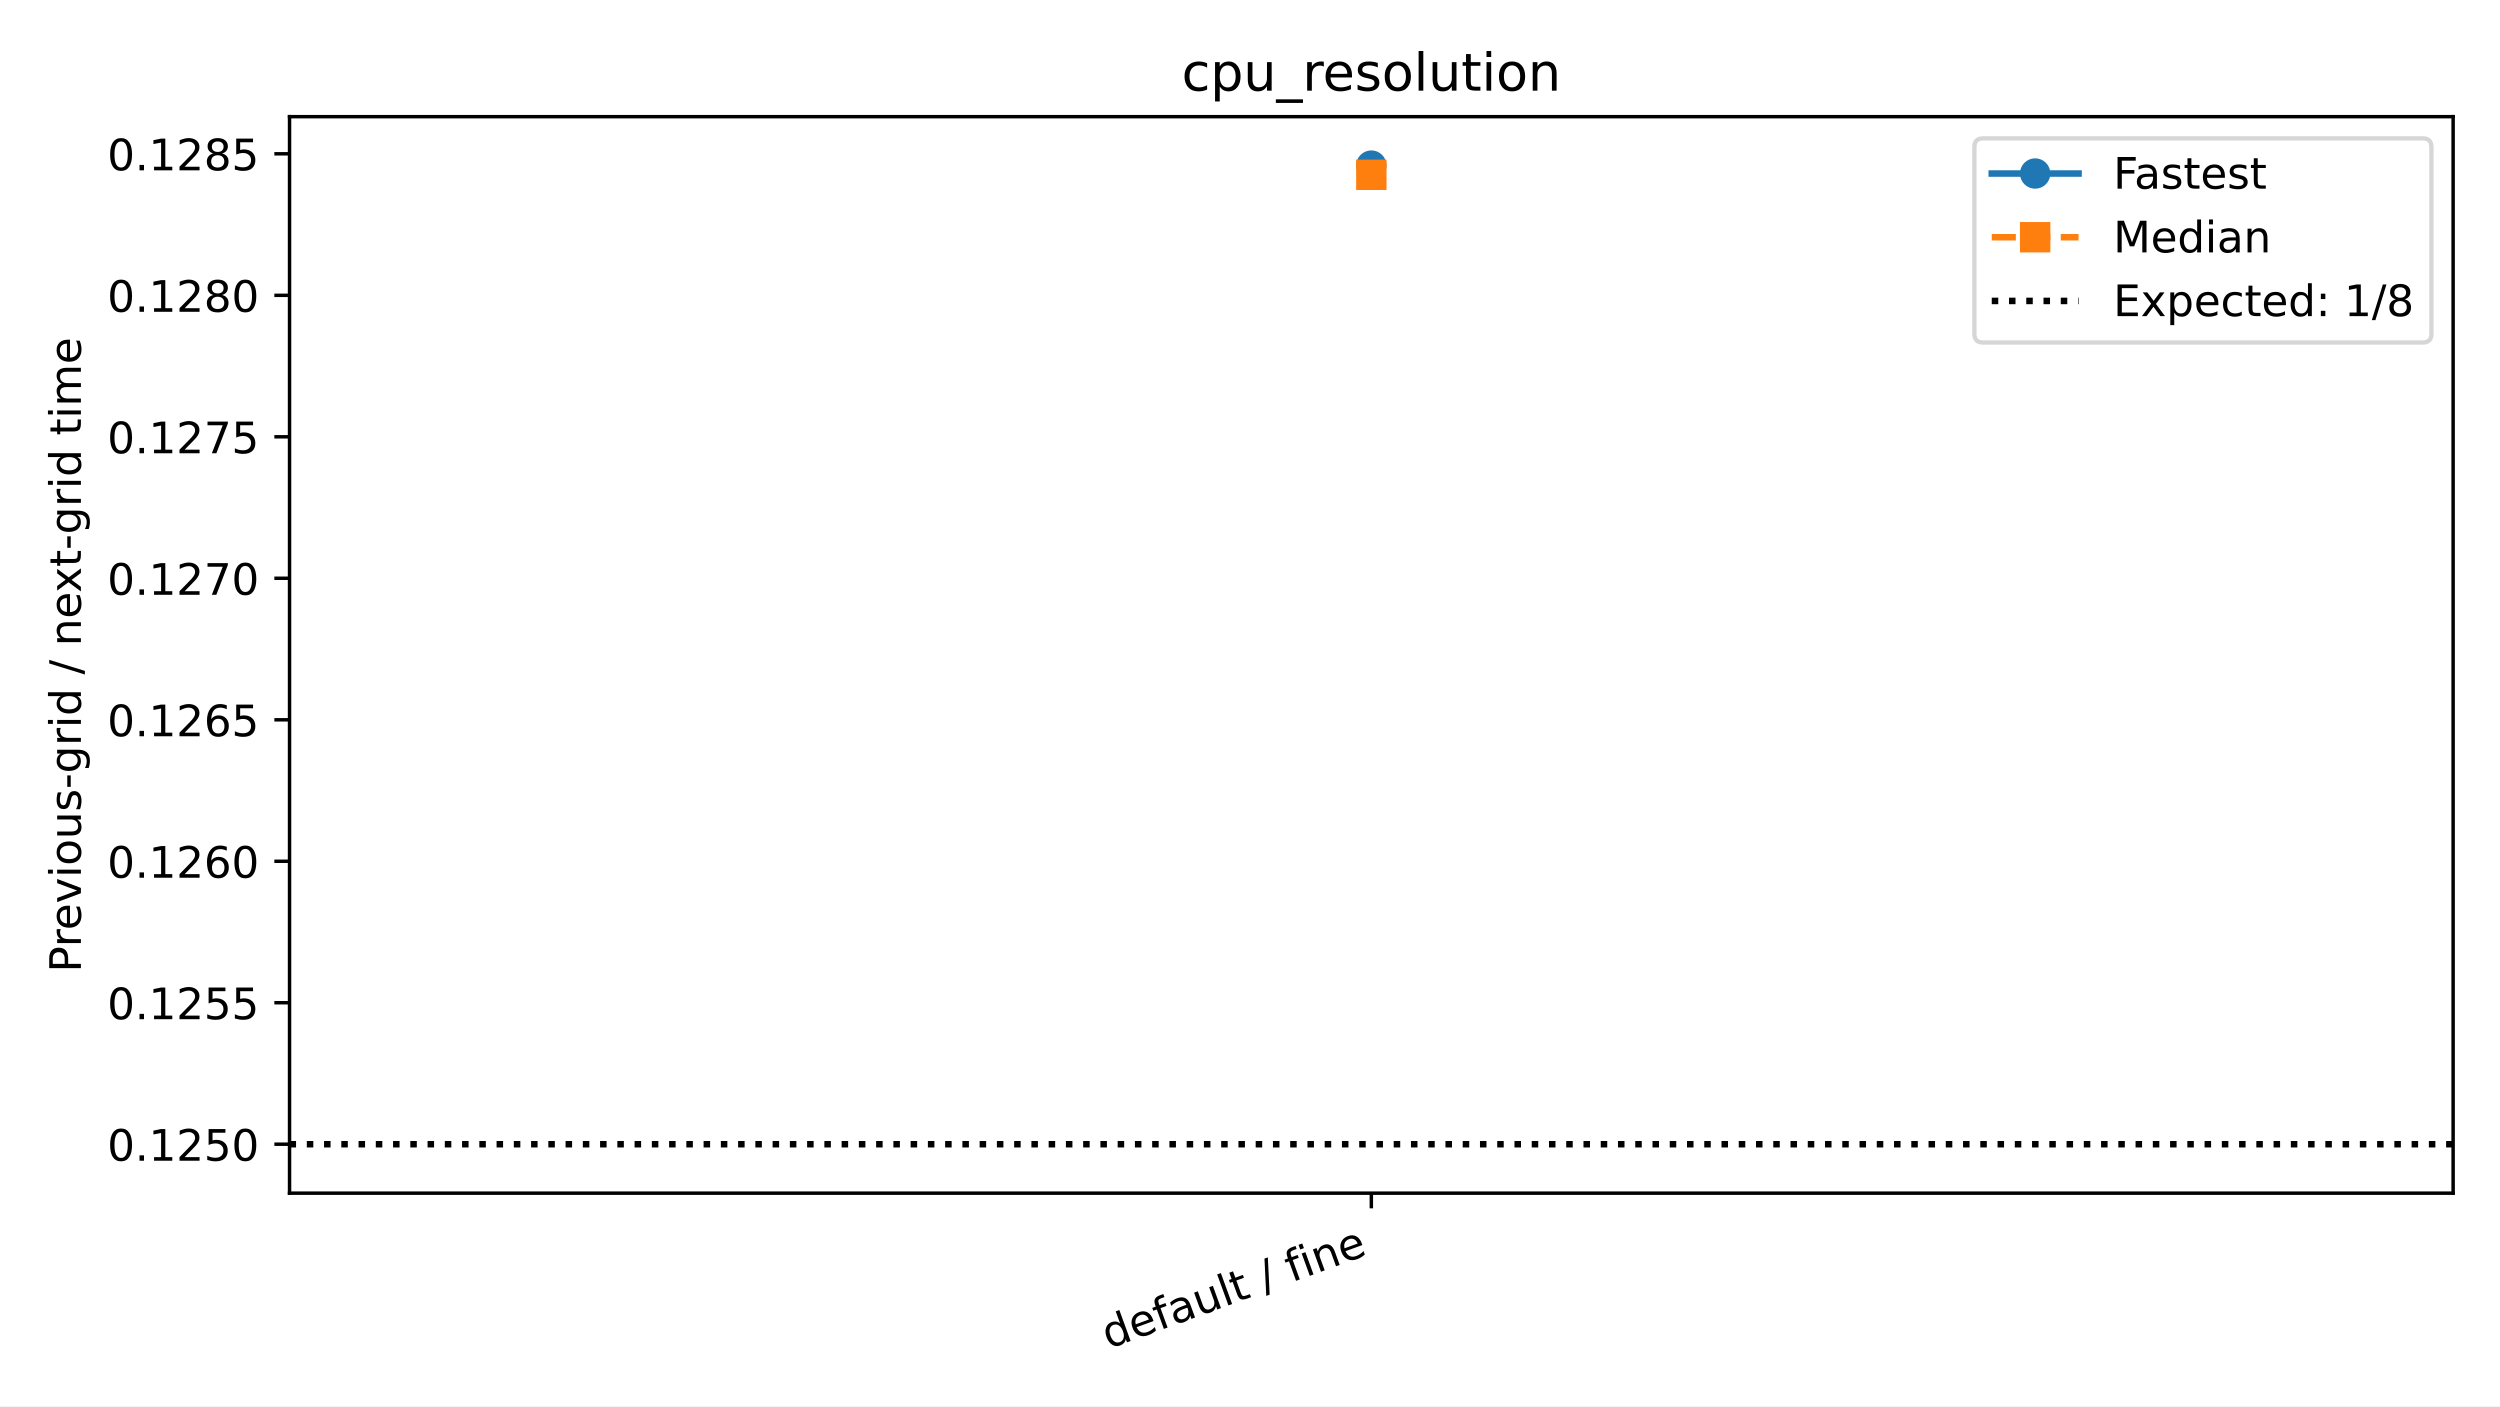
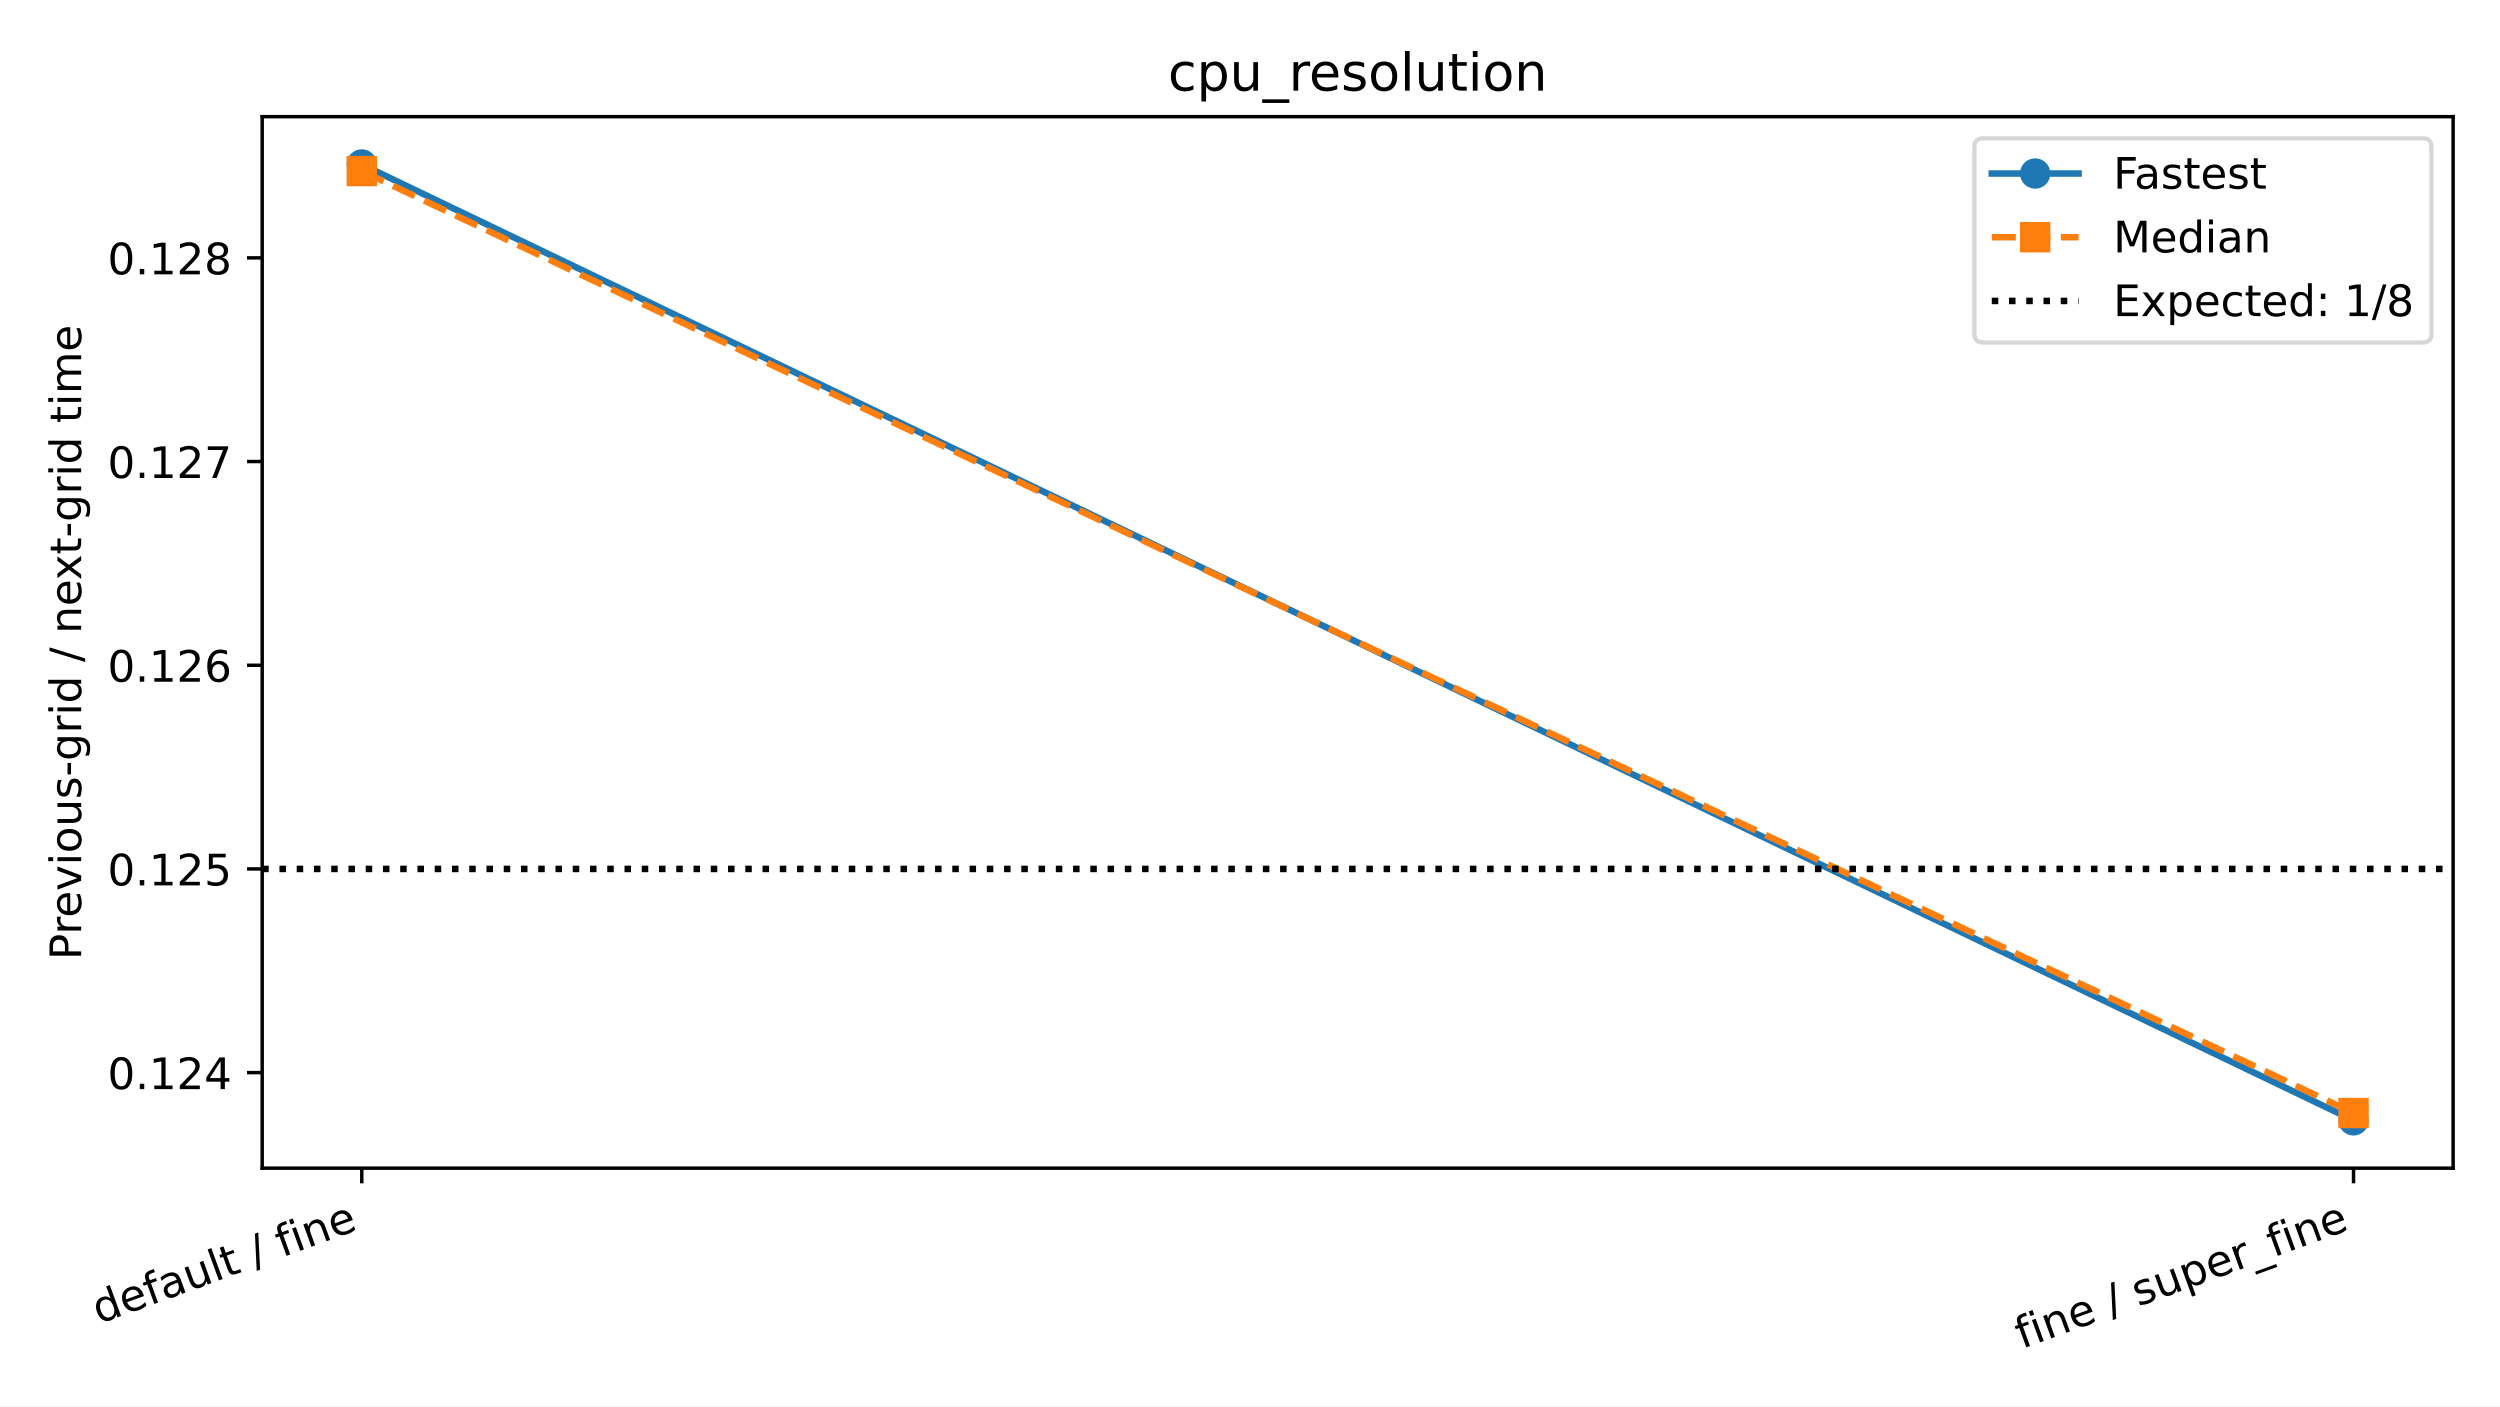
<svg xmlns="http://www.w3.org/2000/svg" xmlns:xlink="http://www.w3.org/1999/xlink" width="576pt" height="324pt" viewBox="0 0 576 324" version="1.1">
  <defs>
    <style type="text/css">*{stroke-linejoin: round; stroke-linecap: butt}</style>
  </defs>
  <g id="figure_1">
    <g id="patch_1">
      <path d="M 0 324 L 576 324 L 576 0 L 0 0 z " style="fill: #ffffff" />
    </g>
    <g id="axes_1">
      <g id="patch_2">
-         <path d="M 66.71 274.904 L 565.2 274.904 L 565.2 26.88 L 66.71 26.88 z " style="fill: #ffffff" />
+         <path d="M 60.41 269.145 L 565.2 269.145 L 565.2 26.88 L 60.41 26.88 z " style="fill: #ffffff" />
      </g>
      <g id="matplotlib.axis_1">
        <g id="xtick_1">
          <g id="line2d_1">
            <defs>
              <path id="m915a4b6a7f" d="M 0 0 L 0 3.5 " style="stroke: #000000; stroke-width: 0.8" />
            </defs>
            <g>
-               <use xlink:href="#m915a4b6a7f" x="315.955" y="274.904" style="stroke: #000000; stroke-width: 0.8" />
+               <use xlink:href="#m915a4b6a7f" x="83.355" y="269.145" style="stroke: #000000; stroke-width: 0.8" />
            </g>
          </g>
          <g id="text_1">
-             <text style="font-size: 10px; font-family: 'DejaVu Sans', 'Bitstream Vera Sans', 'Computer Modern Sans Serif', 'Lucida Grande', 'Verdana', 'Geneva', 'Lucid', 'Arial', 'Helvetica', 'Avant Garde', sans-serif" transform="translate(255.3853 310.8305) rotate(-20)">default / fine</text>
+             <text style="font-size: 10px; font-family: 'DejaVu Sans', 'Bitstream Vera Sans', 'Computer Modern Sans Serif', 'Lucida Grande', 'Verdana', 'Geneva', 'Lucid', 'Arial', 'Helvetica', 'Avant Garde', sans-serif" transform="translate(22.78528 305.0715) rotate(-20)">default / fine</text>
+           </g>
+         </g>
+         <g id="xtick_2">
+           <g id="line2d_2">
+             <g>
+               <use xlink:href="#m915a4b6a7f" x="542.255" y="269.145" style="stroke: #000000; stroke-width: 0.8" />
+             </g>
+           </g>
+           <g id="text_2">
+             <text style="font-size: 10px; font-family: 'DejaVu Sans', 'Bitstream Vera Sans', 'Computer Modern Sans Serif', 'Lucida Grande', 'Verdana', 'Geneva', 'Lucid', 'Arial', 'Helvetica', 'Avant Garde', sans-serif" transform="translate(465.8386 310.8046) rotate(-20)">fine / super_fine</text>
          </g>
        </g>
      </g>
      <g id="matplotlib.axis_2">
        <g id="ytick_1">
-           <g id="line2d_2">
+           <g id="line2d_3">
            <defs>
              <path id="mc665064905" d="M 0 0 L -3.5 0 " style="stroke: #000000; stroke-width: 0.8" />
            </defs>
            <g>
-               <use xlink:href="#mc665064905" x="66.71" y="263.63" style="stroke: #000000; stroke-width: 0.8" />
+               <use xlink:href="#mc665064905" x="60.41" y="247.134" style="stroke: #000000; stroke-width: 0.8" />
            </g>
          </g>
-           <g id="text_2">
-             <text style="font-size: 10px; font-family: 'DejaVu Sans', 'Bitstream Vera Sans', 'Computer Modern Sans Serif', 'Lucida Grande', 'Verdana', 'Geneva', 'Lucid', 'Arial', 'Helvetica', 'Avant Garde', sans-serif; text-anchor: end" x="59.71" y="267.429" transform="rotate(-0 59.71 267.429)">0.1250</text>
+           <g id="text_3">
+             <text style="font-size: 10px; font-family: 'DejaVu Sans', 'Bitstream Vera Sans', 'Computer Modern Sans Serif', 'Lucida Grande', 'Verdana', 'Geneva', 'Lucid', 'Arial', 'Helvetica', 'Avant Garde', sans-serif; text-anchor: end" x="53.41" y="250.934" transform="rotate(-0 53.41 250.9336)">0.124</text>
          </g>
        </g>
        <g id="ytick_2">
-           <g id="line2d_3">
+           <g id="line2d_4">
            <g>
-               <use xlink:href="#mc665064905" x="66.71" y="231.031" style="stroke: #000000; stroke-width: 0.8" />
+               <use xlink:href="#mc665064905" x="60.41" y="200.202" style="stroke: #000000; stroke-width: 0.8" />
            </g>
          </g>
-           <g id="text_3">
-             <text style="font-size: 10px; font-family: 'DejaVu Sans', 'Bitstream Vera Sans', 'Computer Modern Sans Serif', 'Lucida Grande', 'Verdana', 'Geneva', 'Lucid', 'Arial', 'Helvetica', 'Avant Garde', sans-serif; text-anchor: end" x="59.71" y="234.831" transform="rotate(-0 59.71 234.8306)">0.1255</text>
+           <g id="text_4">
+             <text style="font-size: 10px; font-family: 'DejaVu Sans', 'Bitstream Vera Sans', 'Computer Modern Sans Serif', 'Lucida Grande', 'Verdana', 'Geneva', 'Lucid', 'Arial', 'Helvetica', 'Avant Garde', sans-serif; text-anchor: end" x="53.41" y="204.001" transform="rotate(-0 53.41 204.0014)">0.125</text>
          </g>
        </g>
        <g id="ytick_3">
-           <g id="line2d_4">
+           <g id="line2d_5">
            <g>
-               <use xlink:href="#mc665064905" x="66.71" y="198.433" style="stroke: #000000; stroke-width: 0.8" />
+               <use xlink:href="#mc665064905" x="60.41" y="153.27" style="stroke: #000000; stroke-width: 0.8" />
            </g>
          </g>
-           <g id="text_4">
-             <text style="font-size: 10px; font-family: 'DejaVu Sans', 'Bitstream Vera Sans', 'Computer Modern Sans Serif', 'Lucida Grande', 'Verdana', 'Geneva', 'Lucid', 'Arial', 'Helvetica', 'Avant Garde', sans-serif; text-anchor: end" x="59.71" y="202.232" transform="rotate(-0 59.71 202.2322)">0.1260</text>
+           <g id="text_5">
+             <text style="font-size: 10px; font-family: 'DejaVu Sans', 'Bitstream Vera Sans', 'Computer Modern Sans Serif', 'Lucida Grande', 'Verdana', 'Geneva', 'Lucid', 'Arial', 'Helvetica', 'Avant Garde', sans-serif; text-anchor: end" x="53.41" y="157.069" transform="rotate(-0 53.41 157.0691)">0.126</text>
          </g>
        </g>
        <g id="ytick_4">
-           <g id="line2d_5">
+           <g id="line2d_6">
            <g>
-               <use xlink:href="#mc665064905" x="66.71" y="165.835" style="stroke: #000000; stroke-width: 0.8" />
+               <use xlink:href="#mc665064905" x="60.41" y="106.338" style="stroke: #000000; stroke-width: 0.8" />
            </g>
          </g>
-           <g id="text_5">
-             <text style="font-size: 10px; font-family: 'DejaVu Sans', 'Bitstream Vera Sans', 'Computer Modern Sans Serif', 'Lucida Grande', 'Verdana', 'Geneva', 'Lucid', 'Arial', 'Helvetica', 'Avant Garde', sans-serif; text-anchor: end" x="59.71" y="169.634" transform="rotate(-0 59.71 169.6338)">0.1265</text>
+           <g id="text_6">
+             <text style="font-size: 10px; font-family: 'DejaVu Sans', 'Bitstream Vera Sans', 'Computer Modern Sans Serif', 'Lucida Grande', 'Verdana', 'Geneva', 'Lucid', 'Arial', 'Helvetica', 'Avant Garde', sans-serif; text-anchor: end" x="53.41" y="110.137" transform="rotate(-0 53.41 110.1368)">0.127</text>
          </g>
        </g>
        <g id="ytick_5">
-           <g id="line2d_6">
-             <g>
-               <use xlink:href="#mc665064905" x="66.71" y="133.236" style="stroke: #000000; stroke-width: 0.8" />
-             </g>
-           </g>
-           <g id="text_6">
-             <text style="font-size: 10px; font-family: 'DejaVu Sans', 'Bitstream Vera Sans', 'Computer Modern Sans Serif', 'Lucida Grande', 'Verdana', 'Geneva', 'Lucid', 'Arial', 'Helvetica', 'Avant Garde', sans-serif; text-anchor: end" x="59.71" y="137.035" transform="rotate(-0 59.71 137.0354)">0.1270</text>
-           </g>
-         </g>
-         <g id="ytick_6">
          <g id="line2d_7">
            <g>
-               <use xlink:href="#mc665064905" x="66.71" y="100.638" style="stroke: #000000; stroke-width: 0.8" />
+               <use xlink:href="#mc665064905" x="60.41" y="59.405" style="stroke: #000000; stroke-width: 0.8" />
            </g>
          </g>
          <g id="text_7">
-             <text style="font-size: 10px; font-family: 'DejaVu Sans', 'Bitstream Vera Sans', 'Computer Modern Sans Serif', 'Lucida Grande', 'Verdana', 'Geneva', 'Lucid', 'Arial', 'Helvetica', 'Avant Garde', sans-serif; text-anchor: end" x="59.71" y="104.437" transform="rotate(-0 59.71 104.437)">0.1275</text>
+             <text style="font-size: 10px; font-family: 'DejaVu Sans', 'Bitstream Vera Sans', 'Computer Modern Sans Serif', 'Lucida Grande', 'Verdana', 'Geneva', 'Lucid', 'Arial', 'Helvetica', 'Avant Garde', sans-serif; text-anchor: end" x="53.41" y="63.205" transform="rotate(-0 53.41 63.20457)">0.128</text>
          </g>
        </g>
-         <g id="ytick_7">
-           <g id="line2d_8">
-             <g>
-               <use xlink:href="#mc665064905" x="66.71" y="68.039" style="stroke: #000000; stroke-width: 0.8" />
-             </g>
-           </g>
-           <g id="text_8">
-             <text style="font-size: 10px; font-family: 'DejaVu Sans', 'Bitstream Vera Sans', 'Computer Modern Sans Serif', 'Lucida Grande', 'Verdana', 'Geneva', 'Lucid', 'Arial', 'Helvetica', 'Avant Garde', sans-serif; text-anchor: end" x="59.71" y="71.839" transform="rotate(-0 59.71 71.83863)">0.1280</text>
-           </g>
+         <g id="text_8">
+           <text style="font-size: 10px; font-family: 'DejaVu Sans', 'Bitstream Vera Sans', 'Computer Modern Sans Serif', 'Lucida Grande', 'Verdana', 'Geneva', 'Lucid', 'Arial', 'Helvetica', 'Avant Garde', sans-serif; text-anchor: middle" x="18.702" y="148.012" transform="rotate(-90 18.70219 148.0123)">Previous-grid / next-grid time</text>
        </g>
-         <g id="ytick_8">
-           <g id="line2d_9">
-             <g>
-               <use xlink:href="#mc665064905" x="66.71" y="35.441" style="stroke: #000000; stroke-width: 0.8" />
-             </g>
-           </g>
-           <g id="text_9">
-             <text style="font-size: 10px; font-family: 'DejaVu Sans', 'Bitstream Vera Sans', 'Computer Modern Sans Serif', 'Lucida Grande', 'Verdana', 'Geneva', 'Lucid', 'Arial', 'Helvetica', 'Avant Garde', sans-serif; text-anchor: end" x="59.71" y="39.24" transform="rotate(-0 59.71 39.24023)">0.1285</text>
-           </g>
+       </g>
+       <g id="line2d_8">
+         <path d="M 83.355 37.892 L 542.255 258.133 " clip-path="url(#pccf398385e)" style="fill: none; stroke: #1f77b4; stroke-width: 1.5; stroke-linecap: square" />
+         <defs>
+           <path id="mfb15104b4f" d="M 0 3 C 0.796 3 1.559 2.684 2.121 2.121 C 2.684 1.559 3 0.796 3 0 C 3 -0.796 2.684 -1.559 2.121 -2.121 C 1.559 -2.684 0.796 -3 0 -3 C -0.796 -3 -1.559 -2.684 -2.121 -2.121 C -2.684 -1.559 -3 -0.796 -3 0 C -3 0.796 -2.684 1.559 -2.121 2.121 C -1.559 2.684 -0.796 3 0 3 z " style="stroke: #1f77b4" />
+         </defs>
+         <g clip-path="url(#pccf398385e)">
+           <use xlink:href="#mfb15104b4f" x="83.355" y="37.892" style="fill: #1f77b4; stroke: #1f77b4" />
+           <use xlink:href="#mfb15104b4f" x="542.255" y="258.133" style="fill: #1f77b4; stroke: #1f77b4" />
        </g>
-         <g id="text_10">
-           <text style="font-size: 10px; font-family: 'DejaVu Sans', 'Bitstream Vera Sans', 'Computer Modern Sans Serif', 'Lucida Grande', 'Verdana', 'Geneva', 'Lucid', 'Arial', 'Helvetica', 'Avant Garde', sans-serif; text-anchor: middle" x="18.64" y="150.892" transform="rotate(-90 18.63969 150.8918)">Previous-grid / next-grid time</text>
+       </g>
+       <g id="line2d_9">
+         <path d="M 83.355 39.416 L 542.255 256.449 " clip-path="url(#pccf398385e)" style="fill: none; stroke-dasharray: 5.55,2.4; stroke-dashoffset: 0; stroke: #ff7f0e; stroke-width: 1.5" />
+         <defs>
+           <path id="m5a906554f0" d="M -3 3 L 3 3 L 3 -3 L -3 -3 z " style="stroke: #ff7f0e; stroke-linejoin: miter" />
+         </defs>
+         <g clip-path="url(#pccf398385e)">
+           <use xlink:href="#m5a906554f0" x="83.355" y="39.416" style="fill: #ff7f0e; stroke: #ff7f0e; stroke-linejoin: miter" />
+           <use xlink:href="#m5a906554f0" x="542.255" y="256.449" style="fill: #ff7f0e; stroke: #ff7f0e; stroke-linejoin: miter" />
        </g>
      </g>
      <g id="line2d_10">
-         <path d="M 315.955 38.154 " clip-path="url(#p3b3fbdf75f)" style="fill: none; stroke: #1f77b4; stroke-width: 1.5; stroke-linecap: square" />
-         <defs>
-           <path id="mfb15104b4f" d="M 0 3 C 0.796 3 1.559 2.684 2.121 2.121 C 2.684 1.559 3 0.796 3 0 C 3 -0.796 2.684 -1.559 2.121 -2.121 C 1.559 -2.684 0.796 -3 0 -3 C -0.796 -3 -1.559 -2.684 -2.121 -2.121 C -2.684 -1.559 -3 -0.796 -3 0 C -3 0.796 -2.684 1.559 -2.121 2.121 C -1.559 2.684 -0.796 3 0 3 z " style="stroke: #1f77b4" />
-         </defs>
-         <g clip-path="url(#p3b3fbdf75f)">
-           <use xlink:href="#mfb15104b4f" x="315.955" y="38.154" style="fill: #1f77b4; stroke: #1f77b4" />
-         </g>
-       </g>
-       <g id="line2d_11">
-         <path d="M 315.955 40.271 " clip-path="url(#p3b3fbdf75f)" style="fill: none; stroke-dasharray: 5.55,2.4; stroke-dashoffset: 0; stroke: #ff7f0e; stroke-width: 1.5" />
-         <defs>
-           <path id="m5a906554f0" d="M -3 3 L 3 3 L 3 -3 L -3 -3 z " style="stroke: #ff7f0e; stroke-linejoin: miter" />
-         </defs>
-         <g clip-path="url(#p3b3fbdf75f)">
-           <use xlink:href="#m5a906554f0" x="315.955" y="40.271" style="fill: #ff7f0e; stroke: #ff7f0e; stroke-linejoin: miter" />
-         </g>
-       </g>
-       <g id="line2d_12">
-         <path d="M 66.71 263.63 L 565.2 263.63 " clip-path="url(#p3b3fbdf75f)" style="fill: none; stroke-dasharray: 1.5,2.475; stroke-dashoffset: 0; stroke: #000000; stroke-width: 1.5" />
+         <path d="M 60.41 200.202 L 565.2 200.202 " clip-path="url(#pccf398385e)" style="fill: none; stroke-dasharray: 1.5,2.475; stroke-dashoffset: 0; stroke: #000000; stroke-width: 1.5" />
      </g>
      <g id="patch_3">
-         <path d="M 66.71 274.904 L 66.71 26.88 " style="fill: none; stroke: #000000; stroke-width: 0.8; stroke-linejoin: miter; stroke-linecap: square" />
+         <path d="M 60.41 269.145 L 60.41 26.88 " style="fill: none; stroke: #000000; stroke-width: 0.8; stroke-linejoin: miter; stroke-linecap: square" />
      </g>
      <g id="patch_4">
-         <path d="M 565.2 274.904 L 565.2 26.88 " style="fill: none; stroke: #000000; stroke-width: 0.8; stroke-linejoin: miter; stroke-linecap: square" />
+         <path d="M 565.2 269.145 L 565.2 26.88 " style="fill: none; stroke: #000000; stroke-width: 0.8; stroke-linejoin: miter; stroke-linecap: square" />
      </g>
      <g id="patch_5">
-         <path d="M 66.71 274.904 L 565.2 274.904 " style="fill: none; stroke: #000000; stroke-width: 0.8; stroke-linejoin: miter; stroke-linecap: square" />
+         <path d="M 60.41 269.145 L 565.2 269.145 " style="fill: none; stroke: #000000; stroke-width: 0.8; stroke-linejoin: miter; stroke-linecap: square" />
      </g>
      <g id="patch_6">
-         <path d="M 66.71 26.88 L 565.2 26.88 " style="fill: none; stroke: #000000; stroke-width: 0.8; stroke-linejoin: miter; stroke-linecap: square" />
+         <path d="M 60.41 26.88 L 565.2 26.88 " style="fill: none; stroke: #000000; stroke-width: 0.8; stroke-linejoin: miter; stroke-linecap: square" />
      </g>
-       <g id="text_11">
-         <text style="font-size: 12px; font-family: 'DejaVu Sans', 'Bitstream Vera Sans', 'Computer Modern Sans Serif', 'Lucida Grande', 'Verdana', 'Geneva', 'Lucid', 'Arial', 'Helvetica', 'Avant Garde', sans-serif; text-anchor: middle" x="315.955" y="20.88" transform="rotate(-0 315.955 20.88)">cpu_resolution</text>
+       <g id="text_9">
+         <text style="font-size: 12px; font-family: 'DejaVu Sans', 'Bitstream Vera Sans', 'Computer Modern Sans Serif', 'Lucida Grande', 'Verdana', 'Geneva', 'Lucid', 'Arial', 'Helvetica', 'Avant Garde', sans-serif; text-anchor: middle" x="312.805" y="20.88" transform="rotate(-0 312.805 20.88)">cpu_resolution</text>
      </g>
      <g id="legend_1">
        <g id="patch_7">
          <path d="M 456.9 78.914 L 558.2 78.914 Q 560.2 78.914 560.2 76.914 L 560.2 33.88 Q 560.2 31.88 558.2 31.88 L 456.9 31.88 Q 454.9 31.88 454.9 33.88 L 454.9 76.914 Q 454.9 78.914 456.9 78.914 z " style="fill: #ffffff; opacity: 0.8; stroke: #cccccc; stroke-linejoin: miter" />
        </g>
-         <g id="line2d_13">
+         <g id="line2d_11">
          <path d="M 458.9 39.978 L 468.9 39.978 L 478.9 39.978 " style="fill: none; stroke: #1f77b4; stroke-width: 1.5; stroke-linecap: square" />
          <g>
            <use xlink:href="#mfb15104b4f" x="468.9" y="39.978" style="fill: #1f77b4; stroke: #1f77b4" />
          </g>
        </g>
-         <g id="text_12">
+         <g id="text_10">
          <text style="font-size: 10px; font-family: 'DejaVu Sans', 'Bitstream Vera Sans', 'Computer Modern Sans Serif', 'Lucida Grande', 'Verdana', 'Geneva', 'Lucid', 'Arial', 'Helvetica', 'Avant Garde', sans-serif; text-anchor: start" x="486.9" y="43.478" transform="rotate(-0 486.9 43.47844)">Fastest</text>
        </g>
-         <g id="line2d_14">
+         <g id="line2d_12">
          <path d="M 458.9 54.657 L 468.9 54.657 L 478.9 54.657 " style="fill: none; stroke-dasharray: 5.55,2.4; stroke-dashoffset: 0; stroke: #ff7f0e; stroke-width: 1.5" />
          <g>
            <use xlink:href="#m5a906554f0" x="468.9" y="54.657" style="fill: #ff7f0e; stroke: #ff7f0e; stroke-linejoin: miter" />
          </g>
        </g>
-         <g id="text_13">
+         <g id="text_11">
          <text style="font-size: 10px; font-family: 'DejaVu Sans', 'Bitstream Vera Sans', 'Computer Modern Sans Serif', 'Lucida Grande', 'Verdana', 'Geneva', 'Lucid', 'Arial', 'Helvetica', 'Avant Garde', sans-serif; text-anchor: start" x="486.9" y="58.157" transform="rotate(-0 486.9 58.15656)">Median</text>
        </g>
-         <g id="line2d_15">
+         <g id="line2d_13">
          <path d="M 458.9 69.335 L 468.9 69.335 L 478.9 69.335 " style="fill: none; stroke-dasharray: 1.5,2.475; stroke-dashoffset: 0; stroke: #000000; stroke-width: 1.5" />
        </g>
-         <g id="text_14">
+         <g id="text_12">
          <text style="font-size: 10px; font-family: 'DejaVu Sans', 'Bitstream Vera Sans', 'Computer Modern Sans Serif', 'Lucida Grande', 'Verdana', 'Geneva', 'Lucid', 'Arial', 'Helvetica', 'Avant Garde', sans-serif; text-anchor: start" x="486.9" y="72.835" transform="rotate(-0 486.9 72.83469)">Expected: 1/8</text>
        </g>
      </g>
    </g>
  </g>
  <defs>
-     <clipPath id="p3b3fbdf75f">
-       <rect x="66.71" y="26.88" width="498.49" height="248.024" />
+     <clipPath id="pccf398385e">
+       <rect x="60.41" y="26.88" width="504.79" height="242.265" />
    </clipPath>
  </defs>
</svg>
